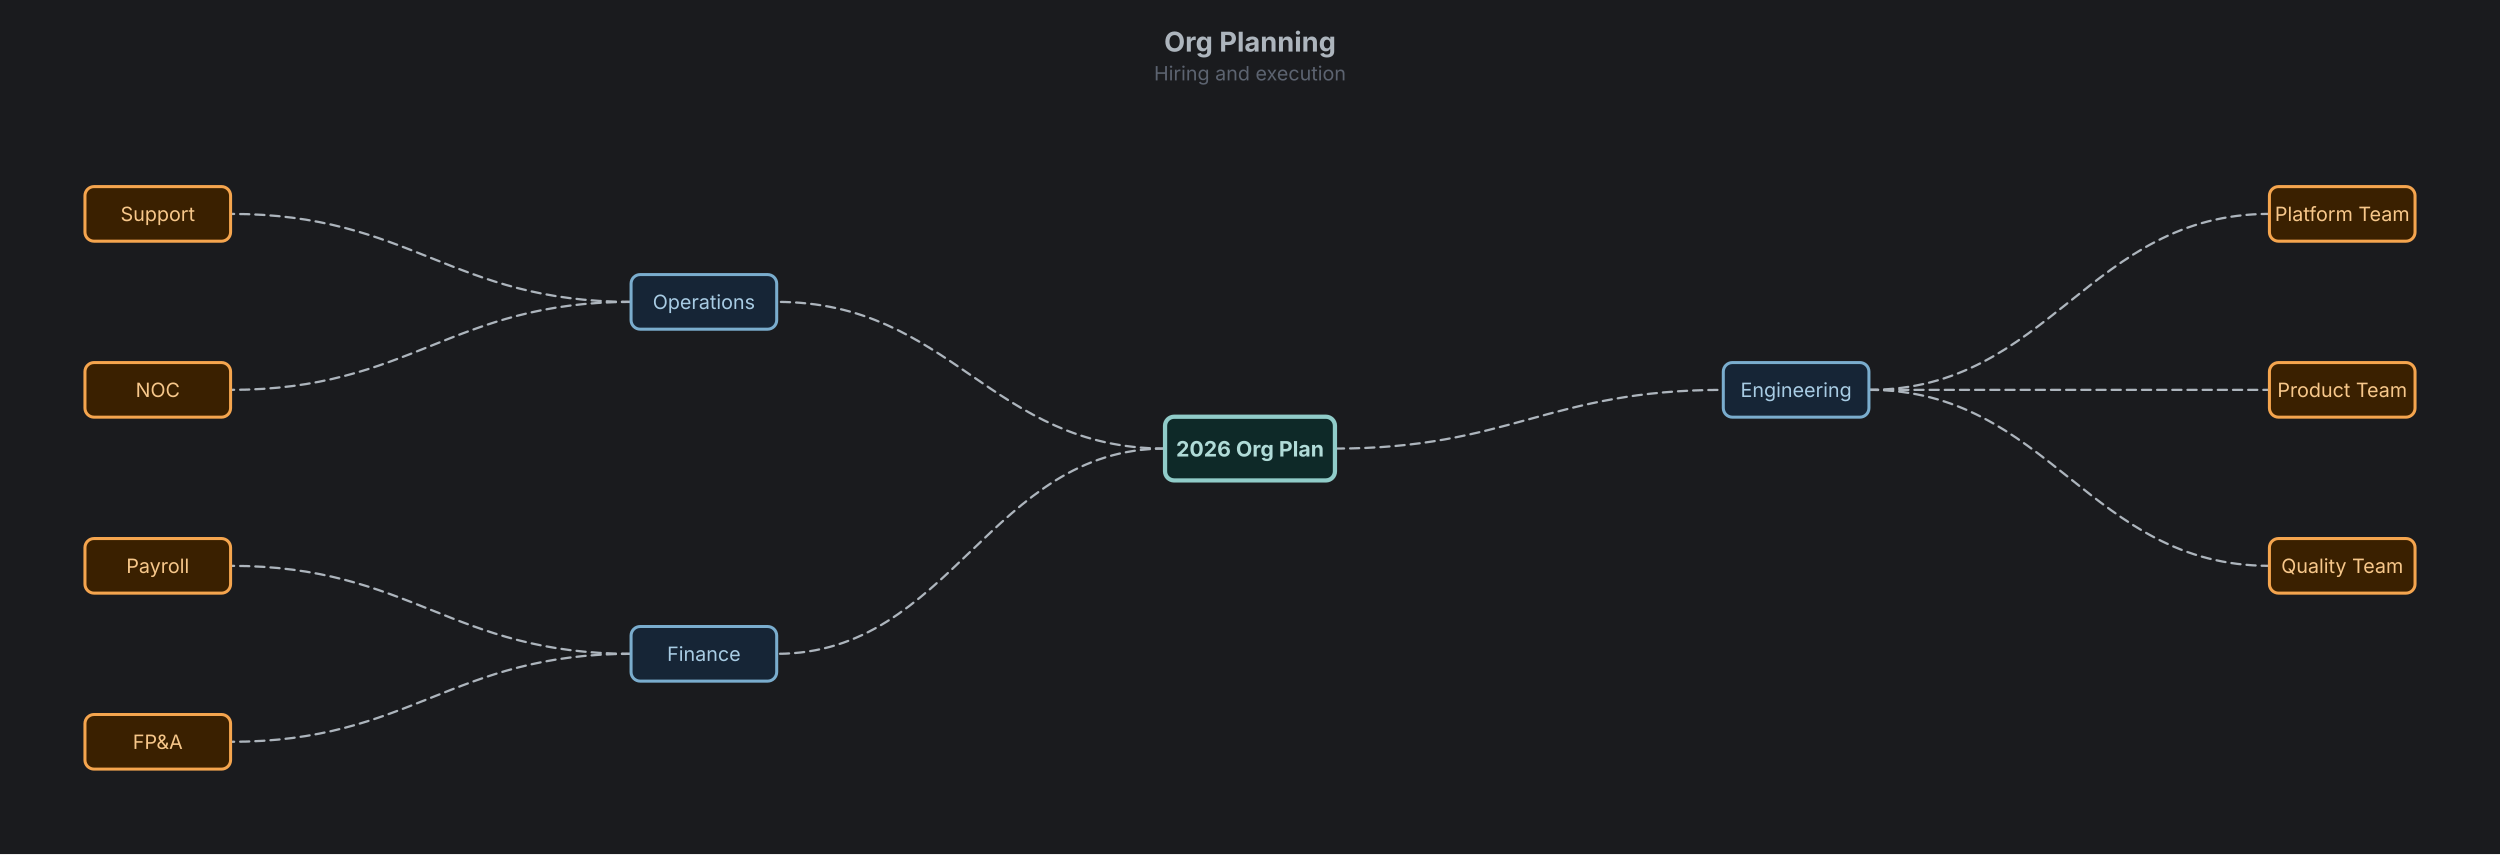
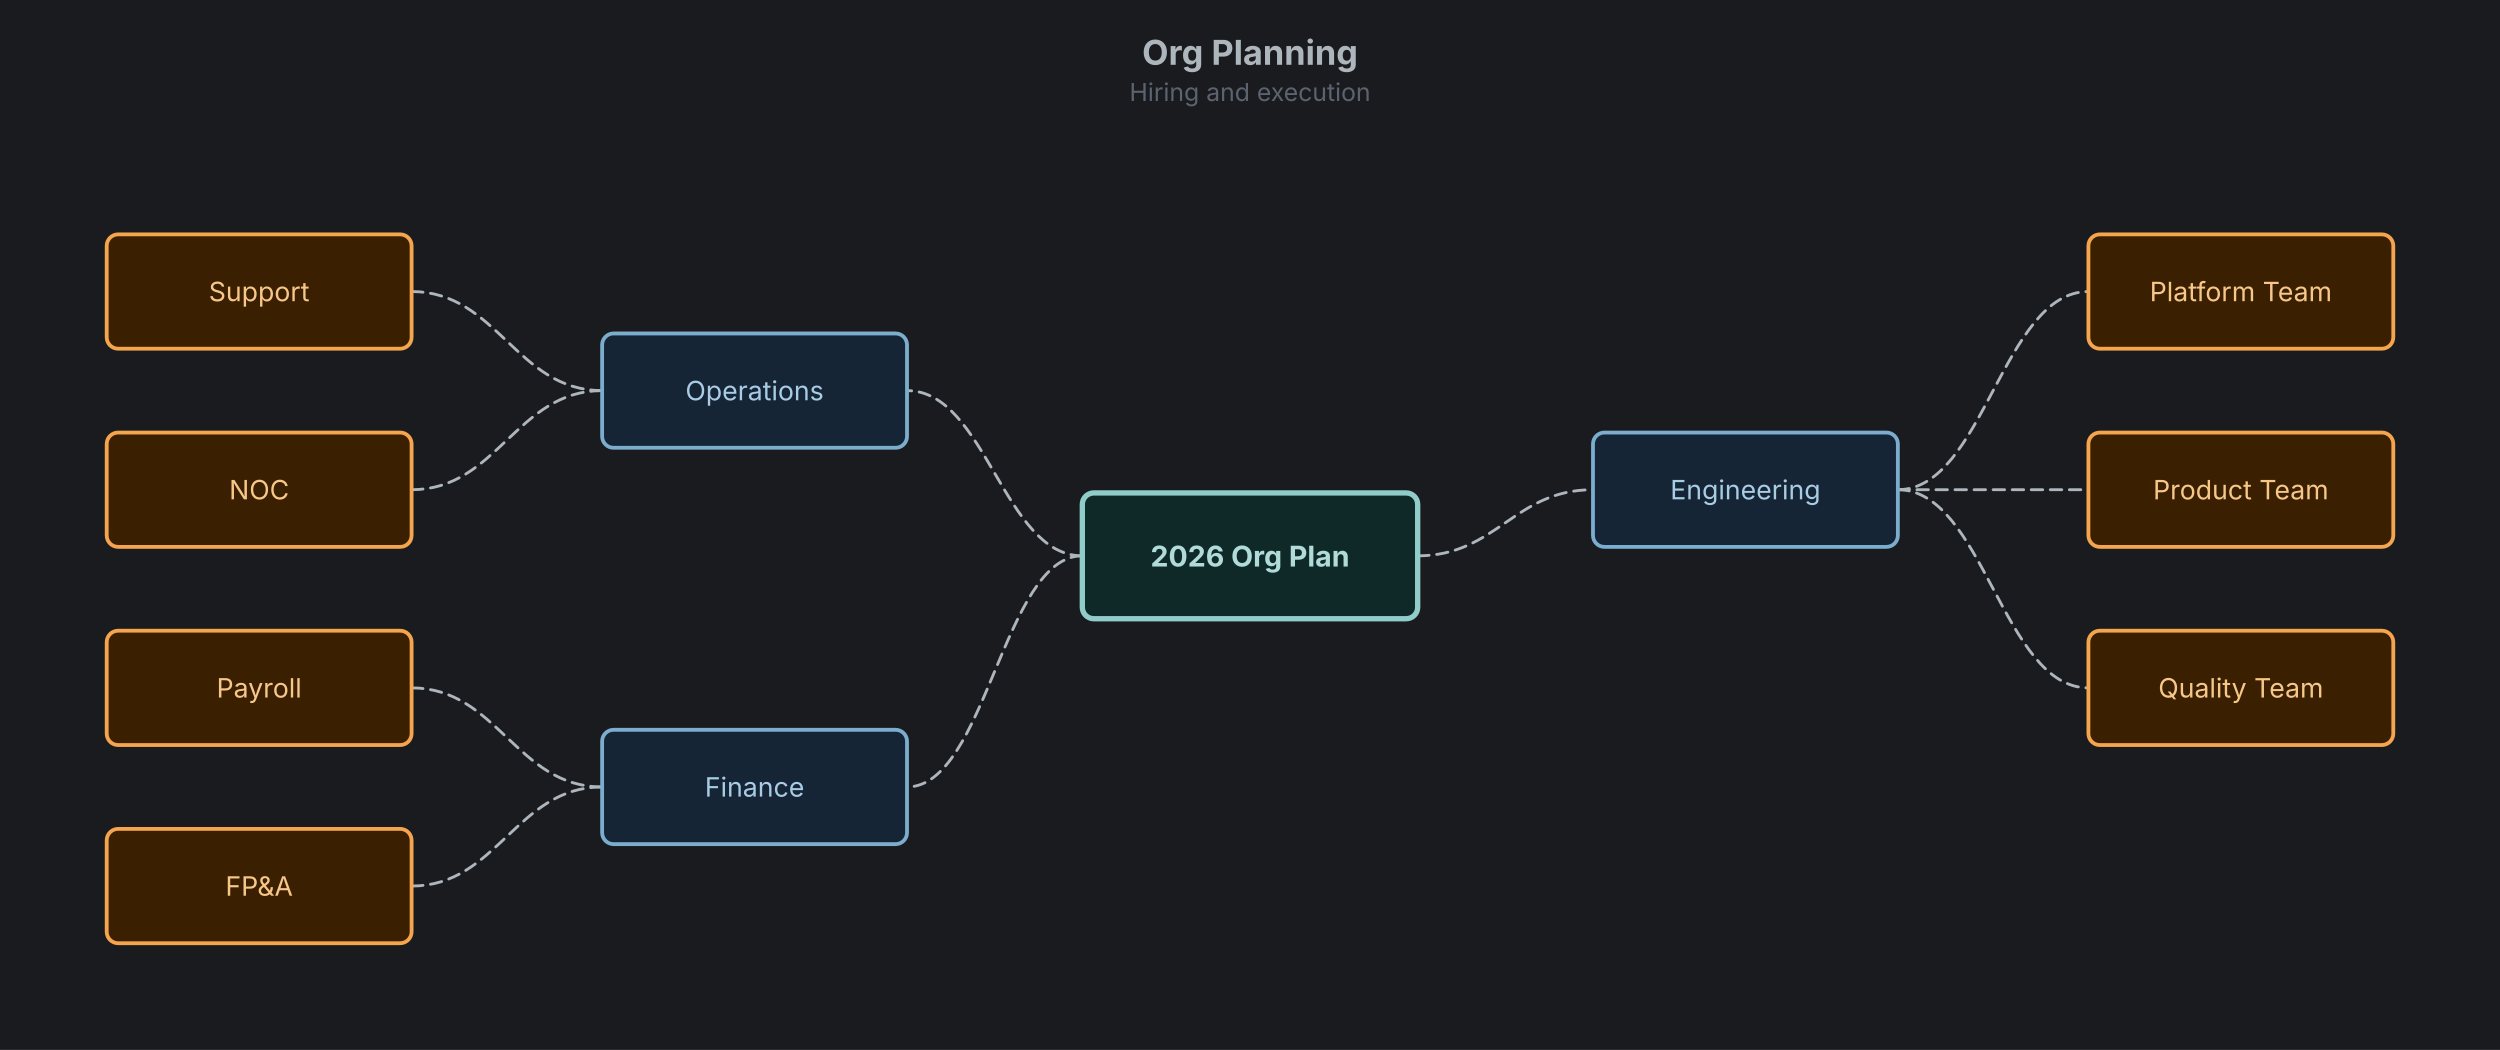
- <svg xmlns="http://www.w3.org/2000/svg" width="1648" height="563" viewBox="-824 -141 1648 563">
-   <rect x="-824" y="-141" width="1648" height="563" fill="#1a1b1e" />
-   <text x="0" y="-107" text-anchor="middle" font-family="Inter, system-ui, -apple-system, sans-serif" font-size="18" font-weight="700" fill="#adb5bd">Org Planning</text>
-   <text x="0" y="-88" text-anchor="middle" font-family="Inter, system-ui, -apple-system, sans-serif" font-size="13" fill="#5c6370">Hiring and execution</text>
+ <svg xmlns="http://www.w3.org/2000/svg" width="1312" height="551" viewBox="-656 -153 1312 551">
+   <rect x="-656" y="-153" width="1312" height="551" fill="#1a1b1e" />
+   <text x="0" y="-119" text-anchor="middle" font-family="Inter, system-ui, -apple-system, sans-serif" font-size="18" font-weight="700" fill="#adb5bd">Org Planning</text>
+   <text x="0" y="-100" text-anchor="middle" font-family="Inter, system-ui, -apple-system, sans-serif" font-size="13" fill="#5c6370">Hiring and execution</text>
  <g class="mindmap">
-     <path d="M56,154.7 C171.2,154.7 196.8,116 312,116" fill="none" stroke="#adb5bd" stroke-width="1.5" stroke-linecap="round" stroke-dasharray="6,4">
+     <path d="M88,138.7 C129.4,138.7 138.6,104 180,104" fill="none" stroke="#adb5bd" stroke-width="1.5" stroke-linecap="round" stroke-dasharray="6,4">
      <animate attributeName="stroke-dashoffset" from="0" to="-20" dur="0.8s" repeatCount="indefinite" />
    </path>
-     <path d="M-56,154.7 C-171.2,154.7 -196.8,58 -312,58" fill="none" stroke="#adb5bd" stroke-width="1.5" stroke-linecap="round" stroke-dasharray="6,4">
+     <path d="M-88,138.7 C-129.4,138.7 -138.6,52 -180,52" fill="none" stroke="#adb5bd" stroke-width="1.5" stroke-linecap="round" stroke-dasharray="6,4">
      <animate attributeName="stroke-dashoffset" from="0" to="-20" dur="0.8s" repeatCount="indefinite" />
    </path>
-     <path d="M-56,154.7 C-171.2,154.7 -196.8,290 -312,290" fill="none" stroke="#adb5bd" stroke-width="1.5" stroke-linecap="round" stroke-dasharray="6,4">
+     <path d="M-88,138.7 C-129.4,138.7 -138.6,260 -180,260" fill="none" stroke="#adb5bd" stroke-width="1.5" stroke-linecap="round" stroke-dasharray="6,4">
      <animate attributeName="stroke-dashoffset" from="0" to="-20" dur="0.8s" repeatCount="indefinite" />
    </path>
-     <path d="M408,116 C526.8,116 553.2,0 672,0" fill="none" stroke="#adb5bd" stroke-width="1.5" stroke-linecap="round" stroke-dasharray="6,4">
+     <path d="M340,104 C385,104 395,0 440,0" fill="none" stroke="#adb5bd" stroke-width="1.5" stroke-linecap="round" stroke-dasharray="6,4">
      <animate attributeName="stroke-dashoffset" from="0" to="-20" dur="0.8s" repeatCount="indefinite" />
    </path>
-     <path d="M408,116 C526.8,116 553.2,116 672,116" fill="none" stroke="#adb5bd" stroke-width="1.5" stroke-linecap="round" stroke-dasharray="6,4">
+     <path d="M340,104 C385,104 395,104 440,104" fill="none" stroke="#adb5bd" stroke-width="1.5" stroke-linecap="round" stroke-dasharray="6,4">
      <animate attributeName="stroke-dashoffset" from="0" to="-20" dur="0.8s" repeatCount="indefinite" />
    </path>
-     <path d="M408,116 C526.8,116 553.2,232 672,232" fill="none" stroke="#adb5bd" stroke-width="1.5" stroke-linecap="round" stroke-dasharray="6,4">
+     <path d="M340,104 C385,104 395,208 440,208" fill="none" stroke="#adb5bd" stroke-width="1.5" stroke-linecap="round" stroke-dasharray="6,4">
      <animate attributeName="stroke-dashoffset" from="0" to="-20" dur="0.8s" repeatCount="indefinite" />
    </path>
-     <path d="M-408,58 C-526.8,58 -553.2,0 -672,0" fill="none" stroke="#adb5bd" stroke-width="1.5" stroke-linecap="round" stroke-dasharray="6,4">
+     <path d="M-340,52 C-385,52 -395,0 -440,0" fill="none" stroke="#adb5bd" stroke-width="1.5" stroke-linecap="round" stroke-dasharray="6,4">
      <animate attributeName="stroke-dashoffset" from="0" to="-20" dur="0.8s" repeatCount="indefinite" />
    </path>
-     <path d="M-408,58 C-526.8,58 -553.2,116 -672,116" fill="none" stroke="#adb5bd" stroke-width="1.5" stroke-linecap="round" stroke-dasharray="6,4">
+     <path d="M-340,52 C-385,52 -395,104 -440,104" fill="none" stroke="#adb5bd" stroke-width="1.5" stroke-linecap="round" stroke-dasharray="6,4">
      <animate attributeName="stroke-dashoffset" from="0" to="-20" dur="0.8s" repeatCount="indefinite" />
    </path>
-     <path d="M-408,290 C-526.8,290 -553.2,232 -672,232" fill="none" stroke="#adb5bd" stroke-width="1.5" stroke-linecap="round" stroke-dasharray="6,4">
+     <path d="M-340,260 C-385,260 -395,208 -440,208" fill="none" stroke="#adb5bd" stroke-width="1.5" stroke-linecap="round" stroke-dasharray="6,4">
      <animate attributeName="stroke-dashoffset" from="0" to="-20" dur="0.8s" repeatCount="indefinite" />
    </path>
-     <path d="M-408,290 C-526.8,290 -553.2,348 -672,348" fill="none" stroke="#adb5bd" stroke-width="1.5" stroke-linecap="round" stroke-dasharray="6,4">
+     <path d="M-340,260 C-385,260 -395,312 -440,312" fill="none" stroke="#adb5bd" stroke-width="1.5" stroke-linecap="round" stroke-dasharray="6,4">
      <animate attributeName="stroke-dashoffset" from="0" to="-20" dur="0.8s" repeatCount="indefinite" />
    </path>
    <g class="node node-terminal" data-id="root">
-       <rect x="-56" y="133.7" width="112" height="42" rx="6" ry="6" fill="#0e2928" stroke="#90ccc9" stroke-width="2.8" />
-       <text x="0" y="154.7" text-anchor="middle" dominant-baseline="middle" font-family="Inter, system-ui, -apple-system, sans-serif" font-size="14" font-weight="700" fill="#b0dbd8">2026 Org Plan</text>
+       <rect x="-88" y="105.7" width="176" height="66" rx="6" ry="6" fill="#0e2928" stroke="#90ccc9" stroke-width="2.8" />
+       <text x="0" y="138.7" text-anchor="middle" dominant-baseline="middle" font-family="Inter, system-ui, -apple-system, sans-serif" font-size="15" font-weight="700" fill="#b0dbd8">2026 Org Plan</text>
    </g>
    <g class="node node-process" data-id="eng">
-       <rect x="312" y="98" width="96" height="36" rx="6" ry="6" fill="#162536" stroke="#7aadce" stroke-width="2" />
-       <text x="360" y="116" text-anchor="middle" dominant-baseline="middle" font-family="Inter, system-ui, -apple-system, sans-serif" font-size="13" fill="#a8cce4">Engineering</text>
+       <rect x="180" y="74" width="160" height="60" rx="6" ry="6" fill="#162536" stroke="#7aadce" stroke-width="2" />
+       <text x="260" y="104" text-anchor="middle" dominant-baseline="middle" font-family="Inter, system-ui, -apple-system, sans-serif" font-size="14" fill="#a8cce4">Engineering</text>
    </g>
    <g class="node node-process" data-id="ops">
-       <rect x="-408" y="40" width="96" height="36" rx="6" ry="6" fill="#162536" stroke="#7aadce" stroke-width="2" />
-       <text x="-360" y="58" text-anchor="middle" dominant-baseline="middle" font-family="Inter, system-ui, -apple-system, sans-serif" font-size="13" fill="#a8cce4">Operations</text>
+       <rect x="-340" y="22" width="160" height="60" rx="6" ry="6" fill="#162536" stroke="#7aadce" stroke-width="2" />
+       <text x="-260" y="52" text-anchor="middle" dominant-baseline="middle" font-family="Inter, system-ui, -apple-system, sans-serif" font-size="14" fill="#a8cce4">Operations</text>
    </g>
    <g class="node node-process" data-id="finance">
-       <rect x="-408" y="272" width="96" height="36" rx="6" ry="6" fill="#162536" stroke="#7aadce" stroke-width="2" />
-       <text x="-360" y="290" text-anchor="middle" dominant-baseline="middle" font-family="Inter, system-ui, -apple-system, sans-serif" font-size="13" fill="#a8cce4">Finance</text>
+       <rect x="-340" y="230" width="160" height="60" rx="6" ry="6" fill="#162536" stroke="#7aadce" stroke-width="2" />
+       <text x="-260" y="260" text-anchor="middle" dominant-baseline="middle" font-family="Inter, system-ui, -apple-system, sans-serif" font-size="14" fill="#a8cce4">Finance</text>
    </g>
    <g class="node node-decision" data-id="platform">
-       <rect x="672" y="-18" width="96" height="36" rx="6" ry="6" fill="#3a2000" stroke="#f5a54e" stroke-width="2" />
-       <text x="720" y="0" text-anchor="middle" dominant-baseline="middle" font-family="Inter, system-ui, -apple-system, sans-serif" font-size="13" fill="#f7c78a">Platform Team</text>
+       <rect x="440" y="-30" width="160" height="60" rx="6" ry="6" fill="#3a2000" stroke="#f5a54e" stroke-width="2" />
+       <text x="520" y="0" text-anchor="middle" dominant-baseline="middle" font-family="Inter, system-ui, -apple-system, sans-serif" font-size="14" fill="#f7c78a">Platform Team</text>
    </g>
    <g class="node node-decision" data-id="product">
-       <rect x="672" y="98" width="96" height="36" rx="6" ry="6" fill="#3a2000" stroke="#f5a54e" stroke-width="2" />
-       <text x="720" y="116" text-anchor="middle" dominant-baseline="middle" font-family="Inter, system-ui, -apple-system, sans-serif" font-size="13" fill="#f7c78a">Product Team</text>
+       <rect x="440" y="74" width="160" height="60" rx="6" ry="6" fill="#3a2000" stroke="#f5a54e" stroke-width="2" />
+       <text x="520" y="104" text-anchor="middle" dominant-baseline="middle" font-family="Inter, system-ui, -apple-system, sans-serif" font-size="14" fill="#f7c78a">Product Team</text>
    </g>
    <g class="node node-decision" data-id="qa">
-       <rect x="672" y="214" width="96" height="36" rx="6" ry="6" fill="#3a2000" stroke="#f5a54e" stroke-width="2" />
-       <text x="720" y="232" text-anchor="middle" dominant-baseline="middle" font-family="Inter, system-ui, -apple-system, sans-serif" font-size="13" fill="#f7c78a">Quality Team</text>
+       <rect x="440" y="178" width="160" height="60" rx="6" ry="6" fill="#3a2000" stroke="#f5a54e" stroke-width="2" />
+       <text x="520" y="208" text-anchor="middle" dominant-baseline="middle" font-family="Inter, system-ui, -apple-system, sans-serif" font-size="14" fill="#f7c78a">Quality Team</text>
    </g>
    <g class="node node-decision" data-id="support">
-       <rect x="-768" y="-18" width="96" height="36" rx="6" ry="6" fill="#3a2000" stroke="#f5a54e" stroke-width="2" />
-       <text x="-720" y="0" text-anchor="middle" dominant-baseline="middle" font-family="Inter, system-ui, -apple-system, sans-serif" font-size="13" fill="#f7c78a">Support</text>
+       <rect x="-600" y="-30" width="160" height="60" rx="6" ry="6" fill="#3a2000" stroke="#f5a54e" stroke-width="2" />
+       <text x="-520" y="0" text-anchor="middle" dominant-baseline="middle" font-family="Inter, system-ui, -apple-system, sans-serif" font-size="14" fill="#f7c78a">Support</text>
    </g>
    <g class="node node-decision" data-id="noc">
-       <rect x="-768" y="98" width="96" height="36" rx="6" ry="6" fill="#3a2000" stroke="#f5a54e" stroke-width="2" />
-       <text x="-720" y="116" text-anchor="middle" dominant-baseline="middle" font-family="Inter, system-ui, -apple-system, sans-serif" font-size="13" fill="#f7c78a">NOC</text>
+       <rect x="-600" y="74" width="160" height="60" rx="6" ry="6" fill="#3a2000" stroke="#f5a54e" stroke-width="2" />
+       <text x="-520" y="104" text-anchor="middle" dominant-baseline="middle" font-family="Inter, system-ui, -apple-system, sans-serif" font-size="14" fill="#f7c78a">NOC</text>
    </g>
    <g class="node node-decision" data-id="payroll">
-       <rect x="-768" y="214" width="96" height="36" rx="6" ry="6" fill="#3a2000" stroke="#f5a54e" stroke-width="2" />
-       <text x="-720" y="232" text-anchor="middle" dominant-baseline="middle" font-family="Inter, system-ui, -apple-system, sans-serif" font-size="13" fill="#f7c78a">Payroll</text>
+       <rect x="-600" y="178" width="160" height="60" rx="6" ry="6" fill="#3a2000" stroke="#f5a54e" stroke-width="2" />
+       <text x="-520" y="208" text-anchor="middle" dominant-baseline="middle" font-family="Inter, system-ui, -apple-system, sans-serif" font-size="14" fill="#f7c78a">Payroll</text>
    </g>
    <g class="node node-decision" data-id="fpna">
-       <rect x="-768" y="330" width="96" height="36" rx="6" ry="6" fill="#3a2000" stroke="#f5a54e" stroke-width="2" />
-       <text x="-720" y="348" text-anchor="middle" dominant-baseline="middle" font-family="Inter, system-ui, -apple-system, sans-serif" font-size="13" fill="#f7c78a">FP&amp;A</text>
+       <rect x="-600" y="282" width="160" height="60" rx="6" ry="6" fill="#3a2000" stroke="#f5a54e" stroke-width="2" />
+       <text x="-520" y="312" text-anchor="middle" dominant-baseline="middle" font-family="Inter, system-ui, -apple-system, sans-serif" font-size="14" fill="#f7c78a">FP&amp;A</text>
    </g>
  </g>
</svg>
